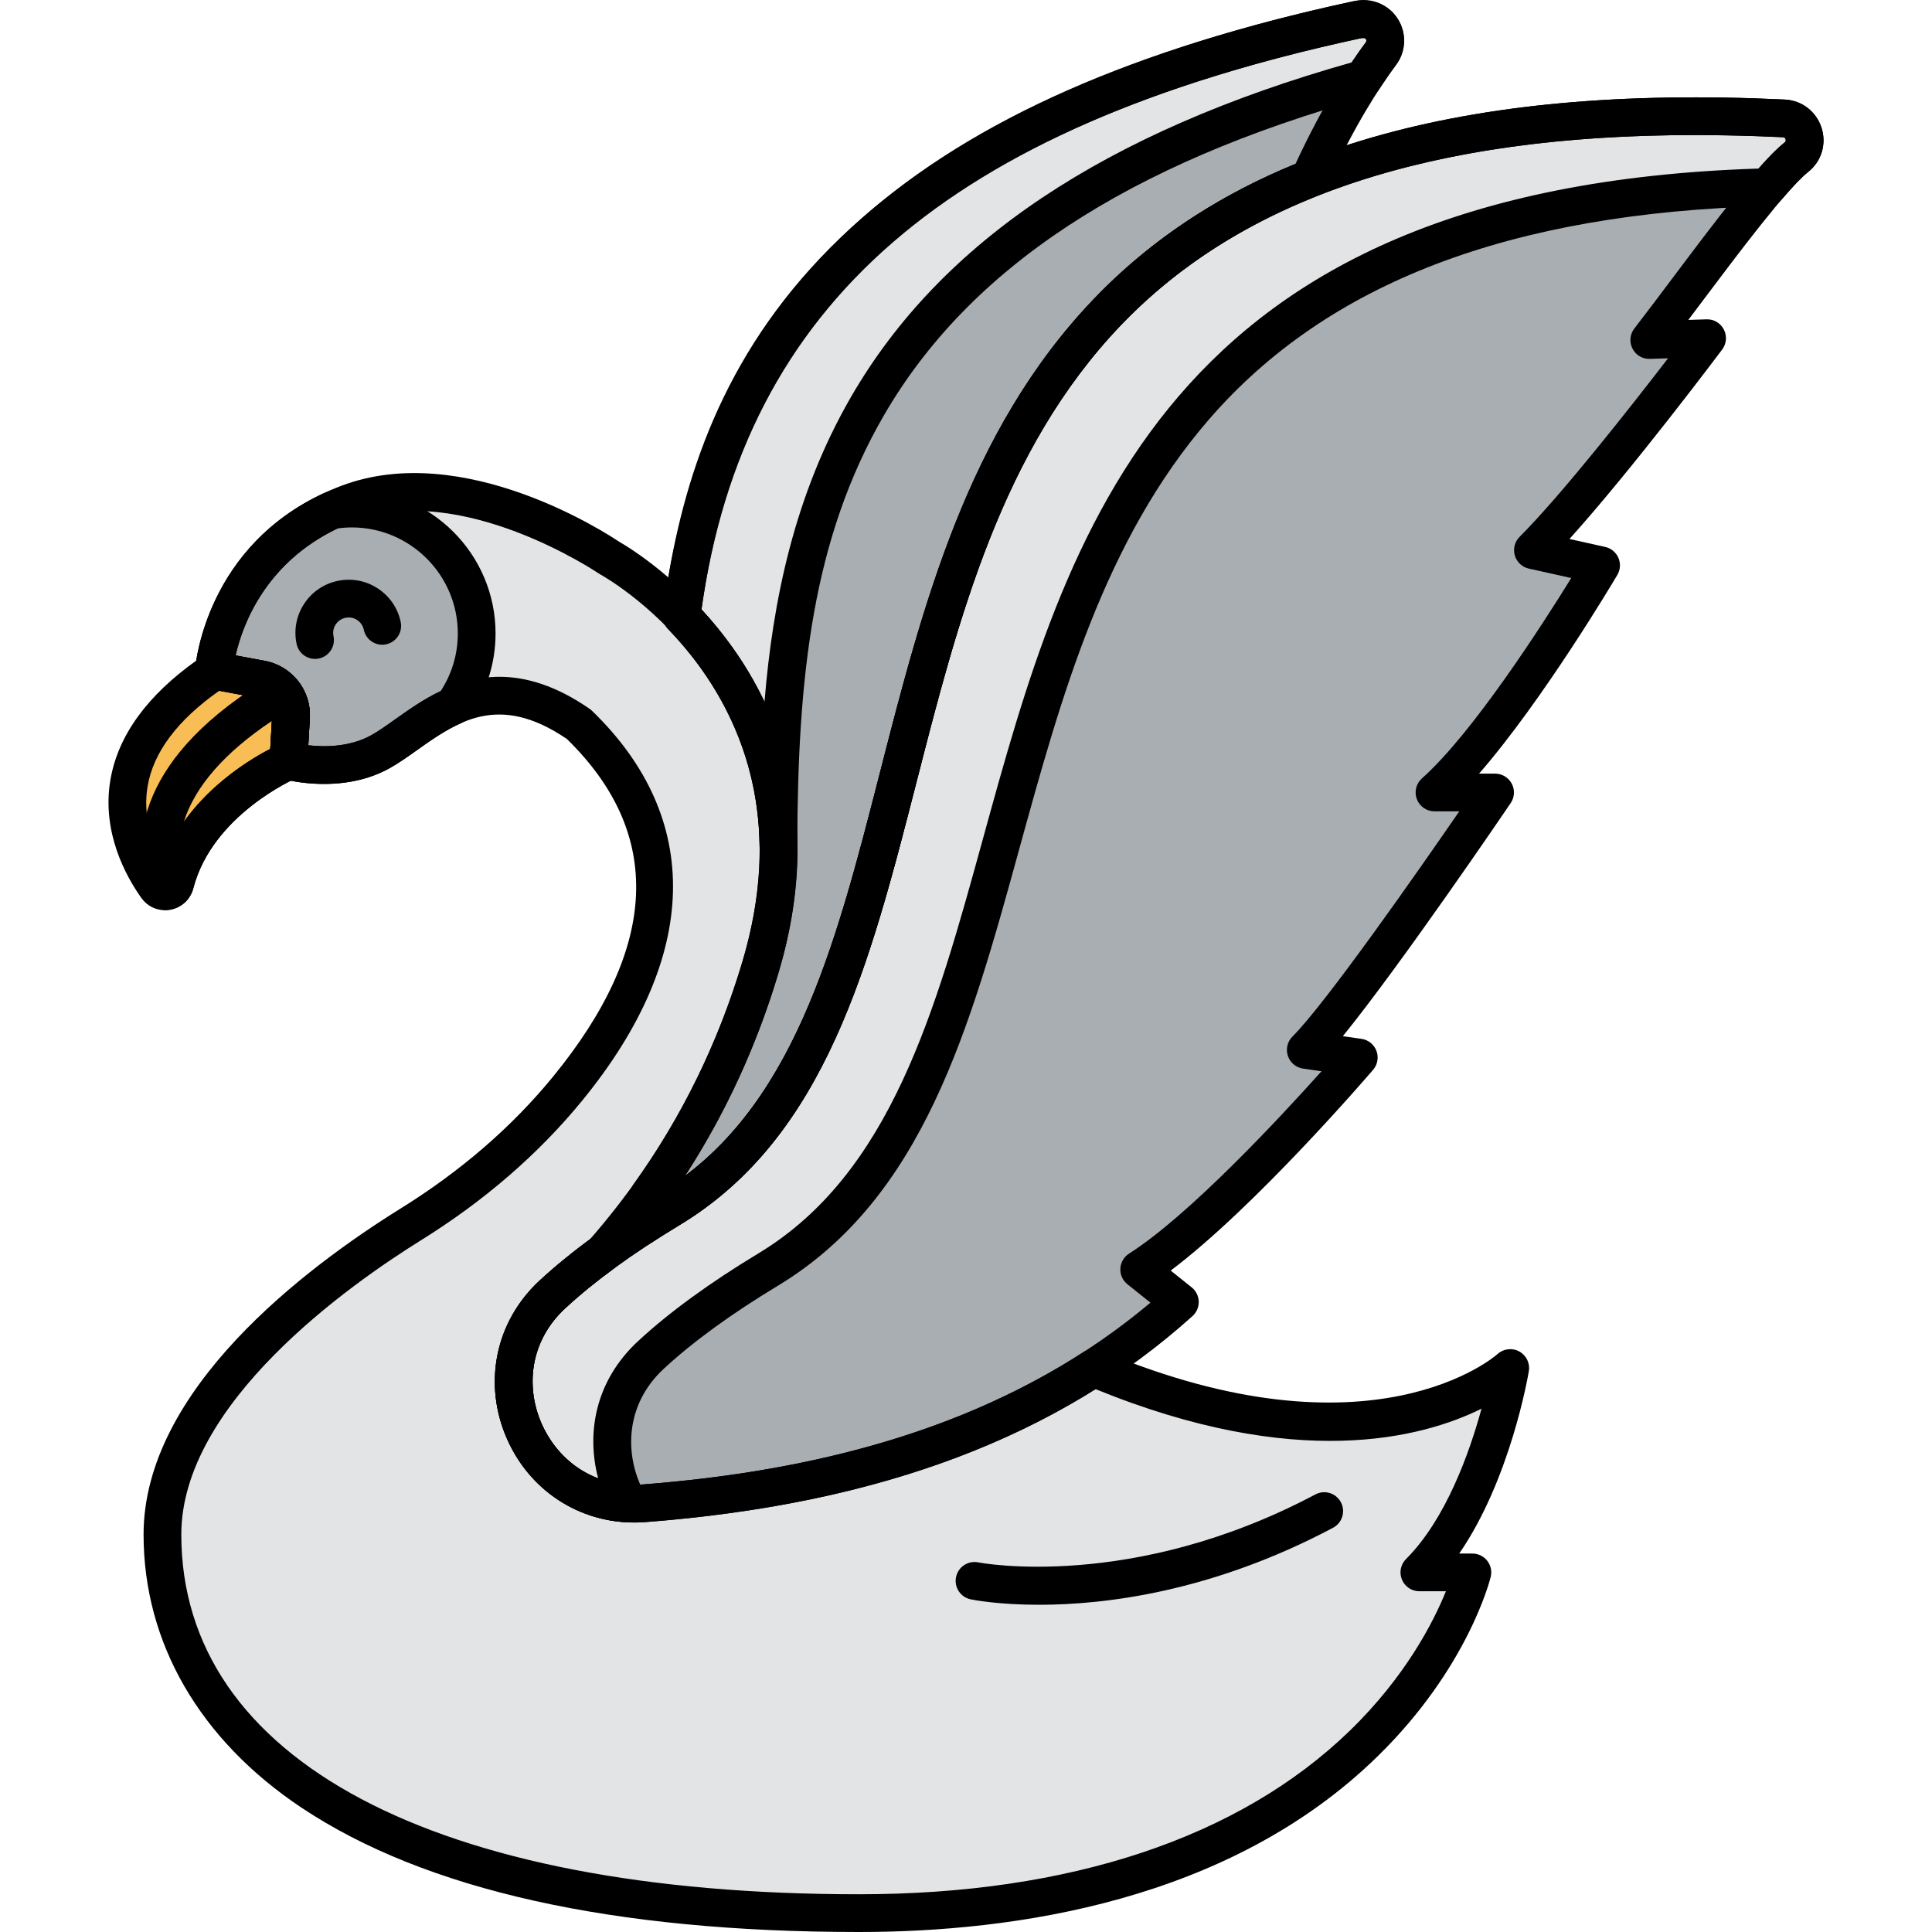
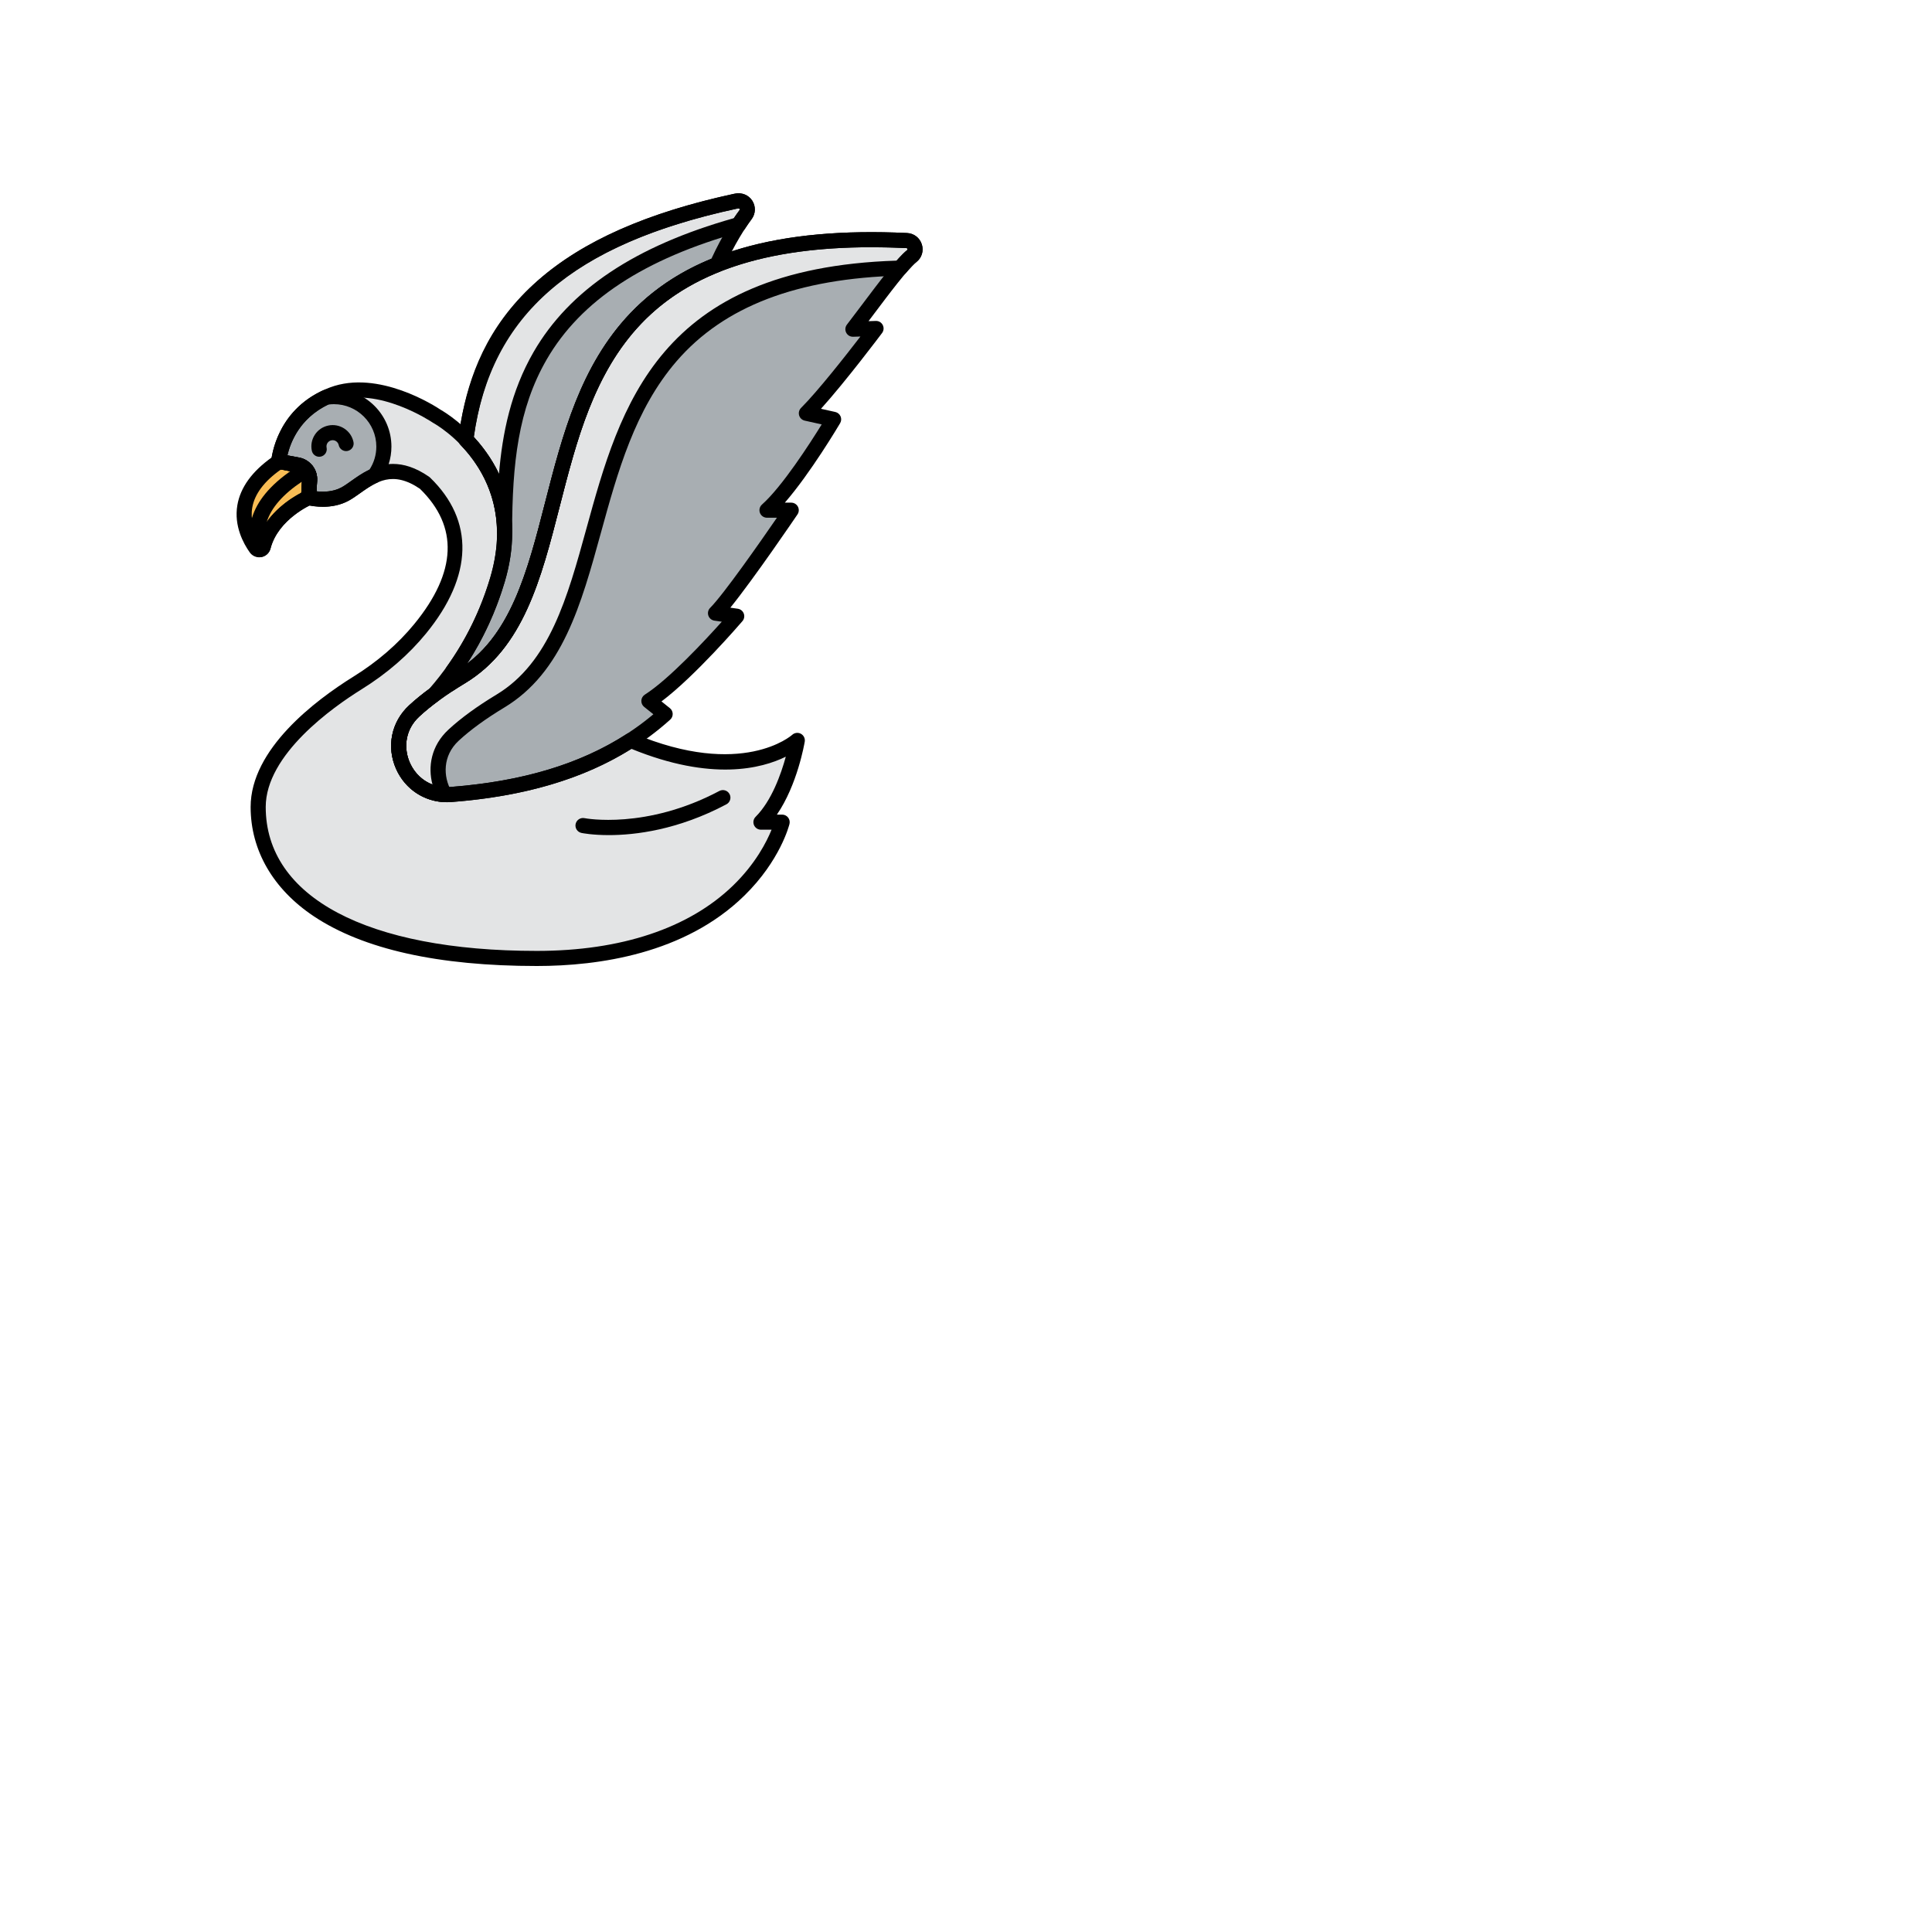
- <svg xmlns="http://www.w3.org/2000/svg" enable-background="new 0 0 256 256" height="512" viewBox="0 0 256 256" width="512">
+ <svg xmlns="http://www.w3.org/2000/svg" enable-background="new 0 0 512 512" height="100" viewBox="-64 -64 640 640" width="100">
  <path d="m156.34 172.529c-15.579 14.034-37.823 24.109-70.993 26.662-15.076 1.16-23.232-17.409-12.137-27.683 3.762-3.484 8.821-7.261 15.537-11.316 52.195-31.514 2.408-151.476 147.621-144.504 2.648.127 3.75 3.484 1.674 5.132-4.103 3.258-13.549 16.548-19.501 24.236l7.66-.245s-15.05 20.066-23.076 28.093l9.03 2.007s-13.043 22.073-22.073 30.099h8.026s-19.063 28.093-25.083 34.113l7.023 1.003s-18.06 21.069-29.096 28.093z" fill="#a8aeb2" />
  <path d="m69.562 189.839c.014.03.029.059.043.089 2.359 5.096 7.284 9.014 13.693 9.286-3.412-5.994-3.102-14.071 2.955-19.68 3.762-3.484 8.821-7.261 15.537-11.316 49.972-30.172 8.715-140.132 132.394-143.414 1.521-1.778 2.851-3.185 3.859-3.985 2.076-1.648.974-5.005-1.674-5.132-145.214-6.971-95.428 112.991-147.622 144.505-5.335 3.221-10.945 7.063-15.537 11.316-5.12 4.694-6.57 11.923-3.648 18.331z" fill="#e3e4e5" />
  <path d="m144.932 181.262c-.004-.002-.008-.003-.012-.005-14.585 9.411-33.772 15.949-59.572 17.935-15.076 1.16-23.232-17.409-12.137-27.683 1.885-1.746 4.096-3.565 6.678-5.456 7.586-8.637 15.892-21.127 20.899-37.966 11.035-37.123-20.068-54.179-20.068-54.179s-19.063-13.043-34.548-7.221c-14.58 5.481-17.514 18.332-17.866 22.46.387-.116.798-.15 1.202-.075l5.137.956c2.375.442 4.052 2.581 3.913 4.993l-.333 5.814s-.005.002-.006.002c1.874.439 7.387 1.39 12.109-1.186 5.791-3.158 13.336-12.699 26.379-3.669 17.558 16.972 8.828 35.652-1.496 48.272-5.831 7.128-12.931 13.107-20.753 17.969-10.429 6.482-32.933 22.613-32.933 41.113 0 24.079 22.073 50.165 92.304 50.165s81.268-45.149 81.268-45.149h-7.023c9.03-9.03 12.04-27.089 12.04-27.089s-17.056 16.052-55.182-.001z" fill="#e3e4e5" />
  <path d="m100.786 128.086c-3.678 12.372-9.139 22.388-14.786 30.261-.387 1.495-.826 2.962-1.316 4.4 1.286-.84 2.629-1.69 4.062-2.556 42.456-25.634 17.439-109.787 84.777-136.547 3.347-7.365 6.702-12.848 9.459-16.545 1.585-2.125-.34-5.087-2.932-4.532-67.91 14.54-85.386 45.689-89.739 79.038 8.068 8.339 17.279 23.595 10.475 46.481z" fill="#a8aeb2" />
  <path d="m179.615 2.664c-48.151 10.407-83.025 30.759-89.302 78.94v.002c6.006 6.208 12.642 16.255 12.834 30.428.078-39.733 5.512-81.597 77.528-101.607.003-.004.005-.008.008-.012.796-1.22 1.563-2.323 2.287-3.295.005-.006.01-.014.014-.02 1.416-1.9.116-5.187-3.369-4.436z" fill="#e3e4e5" />
  <path d="m34.645 90.027-5.137-.955c-.668-.124-1.365.018-1.92.41-15.952 11.272-10.321 23.128-6.823 28.05.679.955 2.142.672 2.436-.462 2.867-11.084 15.024-16.236 15.024-16.236l.333-5.813c.139-2.414-1.538-4.553-3.913-4.994z" fill="#f9bd55" />
  <path d="m38.225 100.833.333-5.813c.072-1.254-.354-2.427-1.106-3.333-16.598 9.833-17.533 19.781-15.439 26.401.532-.057 1.03-.411 1.189-1.022 2.868-11.082 15.023-16.233 15.023-16.233z" fill="#f9bd55" />
  <path d="m29.508 89.071 5.137.956c2.375.442 4.052 2.581 3.913 4.993l-.333 5.814s-.005.002-.006.002c1.874.439 7.387 1.39 12.109-1.186 2.728-1.488 5.846-4.391 9.744-6.103 1.939-2.709 3.091-6.02 3.091-9.606 0-9.143-7.412-16.555-16.555-16.555-.887 0-1.755.081-2.605.215-12.7 5.881-15.363 17.632-15.696 21.545.386-.116.797-.15 1.201-.075z" fill="#a8aeb2" />
  <path d="m41.743 87.308c-1.156 0-2.195-.808-2.443-1.985-.389-1.843-.036-3.727.992-5.304s2.61-2.66 4.453-3.048c1.841-.388 3.725-.037 5.303.992 1.577 1.028 2.66 2.61 3.048 4.453.284 1.351-.58 2.677-1.932 2.961-1.342.289-2.676-.58-2.961-1.932-.113-.535-.428-.995-.886-1.294s-1.003-.403-1.542-.288c-.536.113-.996.428-1.295.886-.299.459-.401 1.006-.288 1.542.285 1.351-.579 2.677-1.931 2.962-.173.036-.347.055-.518.055z" />
  <path d="m21.857 120.609c-1.234 0-2.391-.59-3.131-1.631-2.037-2.866-5.278-8.709-4.097-15.643.998-5.854 4.873-11.202 11.516-15.896 1.092-.772 2.489-1.073 3.818-.826l5.138.955h.001c3.602.671 6.161 3.936 5.952 7.594l-.334 5.814c-.055.95-.645 1.787-1.521 2.158-.106.046-11.065 4.839-13.58 14.56-.382 1.48-1.55 2.572-3.047 2.849-.239.044-.478.066-.715.066zm7.194-29.08c-5.538 3.893-8.725 8.15-9.491 12.647-.652 3.827.512 7.278 1.978 9.907 3.239-8.404 11.033-13.181 14.276-14.863l.249-4.345c.066-1.151-.74-2.18-1.875-2.392z" />
  <path d="m22.011 120.587c-1.079 0-2.051-.698-2.382-1.746-2.369-7.493-1.42-18.66 16.549-29.306 1.056-.627 2.414-.392 3.198.554 1.188 1.431 1.783 3.232 1.679 5.072l-.334 5.815c-.055.948-.643 1.784-1.517 2.156-.115.05-11.067 4.843-13.583 14.559-.407 1.574-1.718 2.705-3.339 2.881-.091.01-.181.015-.271.015zm14.014-25.054c-6.276 4.188-10.195 8.691-11.658 13.345 3.737-5.222 8.945-8.359 11.446-9.657zm2.2 5.3h.01z" />
  <path d="m42.947 103.878c-2.279 0-4.194-.35-5.299-.609-1.236-.289-2.059-1.46-1.913-2.721.001-.009.002-.017.003-.025l.324-5.646c.066-1.151-.74-2.181-1.876-2.392l-5.119-.952c-.792.236-1.674.068-2.313-.453-.642-.521-1.009-1.321-.938-2.146.143-1.669 1.83-16.513 17.137-23.601.21-.097.432-.164.659-.2 1.047-.166 2.026-.247 2.996-.247 10.507 0 19.055 8.548 19.055 19.055 0 3.985-1.23 7.811-3.558 11.062-.262.365-.617.653-1.027.834-2.125.933-4.025 2.283-5.863 3.588-1.276.906-2.481 1.763-3.688 2.421-2.89 1.574-5.973 2.032-8.58 2.032zm-2.098-5.126c2.184.247 5.458.243 8.282-1.297.947-.517 2.035-1.29 3.188-2.107 1.778-1.264 3.773-2.68 6.08-3.783 1.483-2.279 2.264-4.901 2.264-7.624 0-7.75-6.305-14.055-14.055-14.055-.602 0-1.217.044-1.873.135-9.521 4.556-12.563 12.657-13.519 16.825l3.886.723c3.603.671 6.162 3.936 5.953 7.594z" />
  <path d="m84.056 201.741c-7.36 0-13.887-4.248-16.892-11.126-3.196-7.315-1.49-15.535 4.347-20.941 4.109-3.805 9.474-7.715 15.944-11.622 17.598-10.625 23.2-32.486 29.133-55.632 5.706-22.265 11.606-45.287 28.281-62.738 18.988-19.873 48.947-28.538 91.619-26.49 2.263.108 4.176 1.576 4.872 3.739.692 2.151.001 4.446-1.764 5.848-2.842 2.257-9.119 10.61-14.163 17.323-.584.777-1.159 1.543-1.721 2.288l2.407-.077c.981-.037 1.854.493 2.298 1.346s.359 1.884-.218 2.653c-.546.729-12.014 15.994-20.239 25.106l4.734 1.053c.782.174 1.433.711 1.752 1.445.318.735.266 1.578-.142 2.267-.461.781-9.851 16.608-18.321 26.327h2.123c.926 0 1.775.512 2.209 1.329.434.818.38 1.809-.141 2.574-.676.997-14.522 21.379-22.241 30.886l2.467.353c.903.129 1.664.739 1.986 1.594.321.854.152 1.815-.441 2.508-.688.802-15.688 18.244-26.822 26.602l2.777 2.223c.573.459.916 1.146.938 1.879s-.28 1.439-.826 1.931c-17.739 15.98-41.445 24.909-72.474 27.297-.496.037-.991.055-1.482.055zm140.551-183.844c-34.967 0-59.938 8.298-76.123 25.238-15.771 16.506-21.507 38.884-27.054 60.525-6.192 24.165-12.042 46.989-31.392 58.672-6.181 3.731-11.271 7.436-15.131 11.009-5.162 4.781-5.019 11.024-3.163 15.271 1.864 4.265 6.36 8.624 13.411 8.086 28.592-2.201 50.64-10.088 67.283-24.089l-3.049-2.439c-.631-.504-.979-1.281-.935-2.087.043-.806.473-1.541 1.154-1.975 7.952-5.061 19.936-17.951 25.501-24.163l-2.44-.349c-.938-.134-1.719-.785-2.019-1.684-.299-.898-.065-1.89.604-2.559 4.462-4.463 16.669-21.95 22.107-29.846h-3.283c-1.038 0-1.968-.642-2.337-1.611-.369-.971-.1-2.067.676-2.757 6.707-5.963 15.935-20.325 19.783-26.548l-5.621-1.249c-.891-.198-1.604-.865-1.858-1.741s-.013-1.822.633-2.467c5.599-5.599 14.835-17.37 19.67-23.658l-2.406.077c-1.007.025-1.867-.5-2.307-1.362s-.343-1.901.25-2.667c1.458-1.883 3.126-4.103 4.873-6.429 5.755-7.659 11.706-15.579 15.051-18.235.062-.05.193-.153.113-.399-.085-.265-.279-.273-.353-.277-3.993-.19-7.875-.287-11.638-.287z" />
  <path d="m83.298 201.715c-.035 0-.07-.001-.106-.002-6.85-.291-12.925-4.404-15.855-10.733-.003-.007-.037-.079-.049-.104-.001-.003-.003-.005-.004-.007 0-.001 0-.001 0-.001-3.38-7.423-1.717-15.744 4.237-21.202 4.1-3.798 9.464-7.708 15.935-11.614 17.598-10.625 23.2-32.486 29.133-55.632 5.706-22.265 11.606-45.287 28.281-62.738 18.988-19.873 48.947-28.538 91.619-26.49 2.263.108 4.176 1.576 4.872 3.739.692 2.151.001 4.446-1.764 5.848-.805.639-1.986 1.867-3.514 3.651-.46.538-1.126.855-1.833.874-34.166.907-58.4 10.168-74.089 28.312-13.857 16.026-19.564 36.761-25.084 56.812-6.555 23.815-12.746 46.31-31.995 57.932-6.182 3.731-11.272 7.437-15.13 11.01-5.399 5-5.137 11.944-2.481 16.609.449.79.435 1.763-.039 2.538-.455.746-1.265 1.198-2.134 1.198zm-11.468-12.926c.016.031.044.092.053.11 1.541 3.327 4.17 5.771 7.378 6.98-1.549-5.839-.496-12.817 5.293-18.179 4.107-3.805 9.472-7.715 15.944-11.623 17.541-10.591 23.476-32.15 29.759-54.977 11.131-40.438 23.745-86.246 102.758-88.764 1.415-1.606 2.557-2.748 3.474-3.476.062-.05.192-.153.112-.399-.085-.265-.279-.273-.353-.277-41.13-1.969-69.836 6.188-87.764 24.95-15.771 16.506-21.507 38.884-27.054 60.525-6.192 24.165-12.042 46.989-31.392 58.672-6.18 3.73-11.271 7.435-15.13 11.01-4.335 3.976-5.539 10.034-3.078 15.448z" />
  <path d="m113.829 256c-32.624 0-57.479-5.542-73.876-16.473-13.496-8.997-20.929-21.851-20.929-36.192 0-19.172 21.373-35.318 34.114-43.236 7.938-4.936 14.714-10.799 20.137-17.43 14.051-17.175 14.67-32.229 1.842-44.748-9.077-6.189-14.581-2.279-19.903 1.502-1.276.906-2.481 1.763-3.688 2.421-5.415 2.955-11.509 1.982-13.877 1.425-1.236-.289-2.059-1.46-1.913-2.721.001-.009.002-.017.003-.025l.324-5.646c.066-1.151-.74-2.181-1.876-2.392l-5.136-.955c-.793.235-1.666.071-2.307-.451-.642-.521-.999-1.321-.929-2.145.155-1.826 2.023-18.025 19.477-24.587 16.098-6.056 35.038 6.286 36.742 7.432 1.049.596 8.58 5.059 14.888 13.839 6.162 8.579 12.25 23.034 6.261 43.182-4.33 14.563-11.535 27.652-21.417 38.902-.119.137-.254.26-.4.367-2.424 1.776-4.596 3.551-6.456 5.274-5.163 4.781-5.021 11.022-3.164 15.27 1.863 4.266 6.363 8.62 13.411 8.087 23.852-1.836 42.957-7.574 58.408-17.543.581-.375 1.293-.491 1.962-.325.125.031.253.075.375.127 35.947 15.135 52.35.622 52.511.473.786-.723 1.949-.869 2.888-.362.938.509 1.456 1.552 1.28 2.604-.11.665-2.46 14.353-9.226 24.178h1.743c.768 0 1.492.353 1.967.956.474.604.644 1.392.462 2.138-.12.489-3.066 12.115-14.978 23.768-19.676 19.246-48.231 23.286-68.72 23.286zm-47.648-166.32c3.492 0 7.459 1.136 11.949 4.245.112.077.217.164.314.258 14.748 14.257 14.287 32.601-1.299 51.652-5.771 7.057-12.961 13.284-21.368 18.51-9.547 5.934-31.753 21.611-31.753 38.99 0 29.847 33.572 47.665 89.805 47.665 27.9 0 50.377-7.484 64.999-21.645 7.453-7.217 11.146-14.51 12.763-18.505h-3.517c-1.011 0-1.923-.609-2.31-1.543-.387-.935-.173-2.01.542-2.725 5.29-5.29 8.413-14.108 10.002-19.923-7.919 3.916-24.53 8.278-51.146-2.596-15.964 9.995-35.485 15.762-59.624 17.619-7.945.619-15.171-3.731-18.376-11.069-3.196-7.315-1.489-15.534 4.349-20.939 1.941-1.8 4.187-3.641 6.675-5.476 9.311-10.658 16.106-23.046 20.203-36.825 10.31-34.678-17.68-50.615-18.876-51.276-.068-.038-.14-.082-.204-.126-.18-.122-18.191-12.234-32.258-6.945-11.364 4.274-14.81 13.324-15.837 17.82l3.888.723c3.603.671 6.162 3.936 5.953 7.594l-.206 3.59c2.184.247 5.458.243 8.282-1.297.947-.517 2.035-1.29 3.188-2.108 3.437-2.443 7.977-5.668 13.862-5.668z" />
  <path d="m84.685 165.248c-.543 0-1.084-.177-1.533-.525-.843-.654-1.178-1.771-.833-2.781.467-1.369.892-2.789 1.263-4.222.077-.298.209-.579.389-.829 6.398-8.922 11.25-18.854 14.42-29.517 0 0 0 0 0-.001 6.357-21.382-1.86-35.745-9.874-44.029-.529-.548-.78-1.307-.682-2.062 3.846-29.469 17.744-65.325 91.694-81.158 2.216-.474 4.441.455 5.667 2.367 1.221 1.902 1.139 4.298-.208 6.104-2.193 2.939-5.567 8.116-9.188 16.084-.268.589-.753 1.051-1.354 1.289-36.854 14.646-45.069 46.697-53.015 77.693-6.193 24.164-12.044 46.988-31.393 58.671-1.296.782-2.601 1.603-3.987 2.508-.416.273-.892.408-1.366.408zm18.498-36.45c-2.867 9.645-7.045 18.721-12.444 27.043 15.044-11.261 20.304-31.779 25.851-53.42 7.808-30.462 16.65-64.957 55.077-80.722 3.648-7.861 7.06-13.072 9.313-16.094.048-.063.147-.197.008-.414-.152-.236-.341-.194-.412-.179-31.048 6.647-53.105 17.038-67.436 31.765-11.156 11.464-17.587 25.463-20.19 43.98 8.658 9.363 17.057 25.087 10.233 48.041z" />
  <path d="m103.146 114.533c-1.366 0-2.481-1.098-2.5-2.466-.184-13.565-6.698-23.107-12.131-28.724-.529-.548-.78-1.307-.683-2.062 5.688-43.65 33.832-68.65 91.254-81.062.001 0 .001 0 .002-.001 2.525-.544 4.868.318 6.112 2.253 1.205 1.875 1.119 4.335-.214 6.122-.002.004-.005.008-.008.011-.003.004-.005.007-.008.011-.709.953-1.447 2.018-2.196 3.165-.005.008-.01.016-.016.023-.027.041-.057.084-.086.122-.331.441-.799.761-1.331.909-31.919 8.868-52.934 22.688-64.244 42.249-9.444 16.331-11.408 34.579-11.452 56.953-.003 1.373-1.112 2.487-2.485 2.495-.004.002-.009.002-.014.002zm-10.196-33.777c2.885 3.127 5.95 7.219 8.347 12.293 1.094-13.483 3.977-27.502 11.473-40.467 11.89-20.562 33.595-35.062 66.333-44.312.63-.941 1.254-1.828 1.86-2.643.004-.005.008-.01.011-.015.002-.003.004-.005.006-.008.094-.125.083-.323.016-.43-.086-.132-.427-.16-.854-.067-54.513 11.784-81.462 35.141-87.192 75.649z" />
  <path d="m137.68 212.641c-5.411 0-8.717-.649-9.056-.72-1.353-.278-2.223-1.602-1.943-2.953.278-1.352 1.605-2.218 2.95-1.944.272.056 20.377 3.884 44.664-9.005 1.217-.648 2.732-.185 3.38 1.036.647 1.22.184 2.732-1.036 3.38-16.052 8.519-30.239 10.206-38.959 10.206z" />
</svg>
